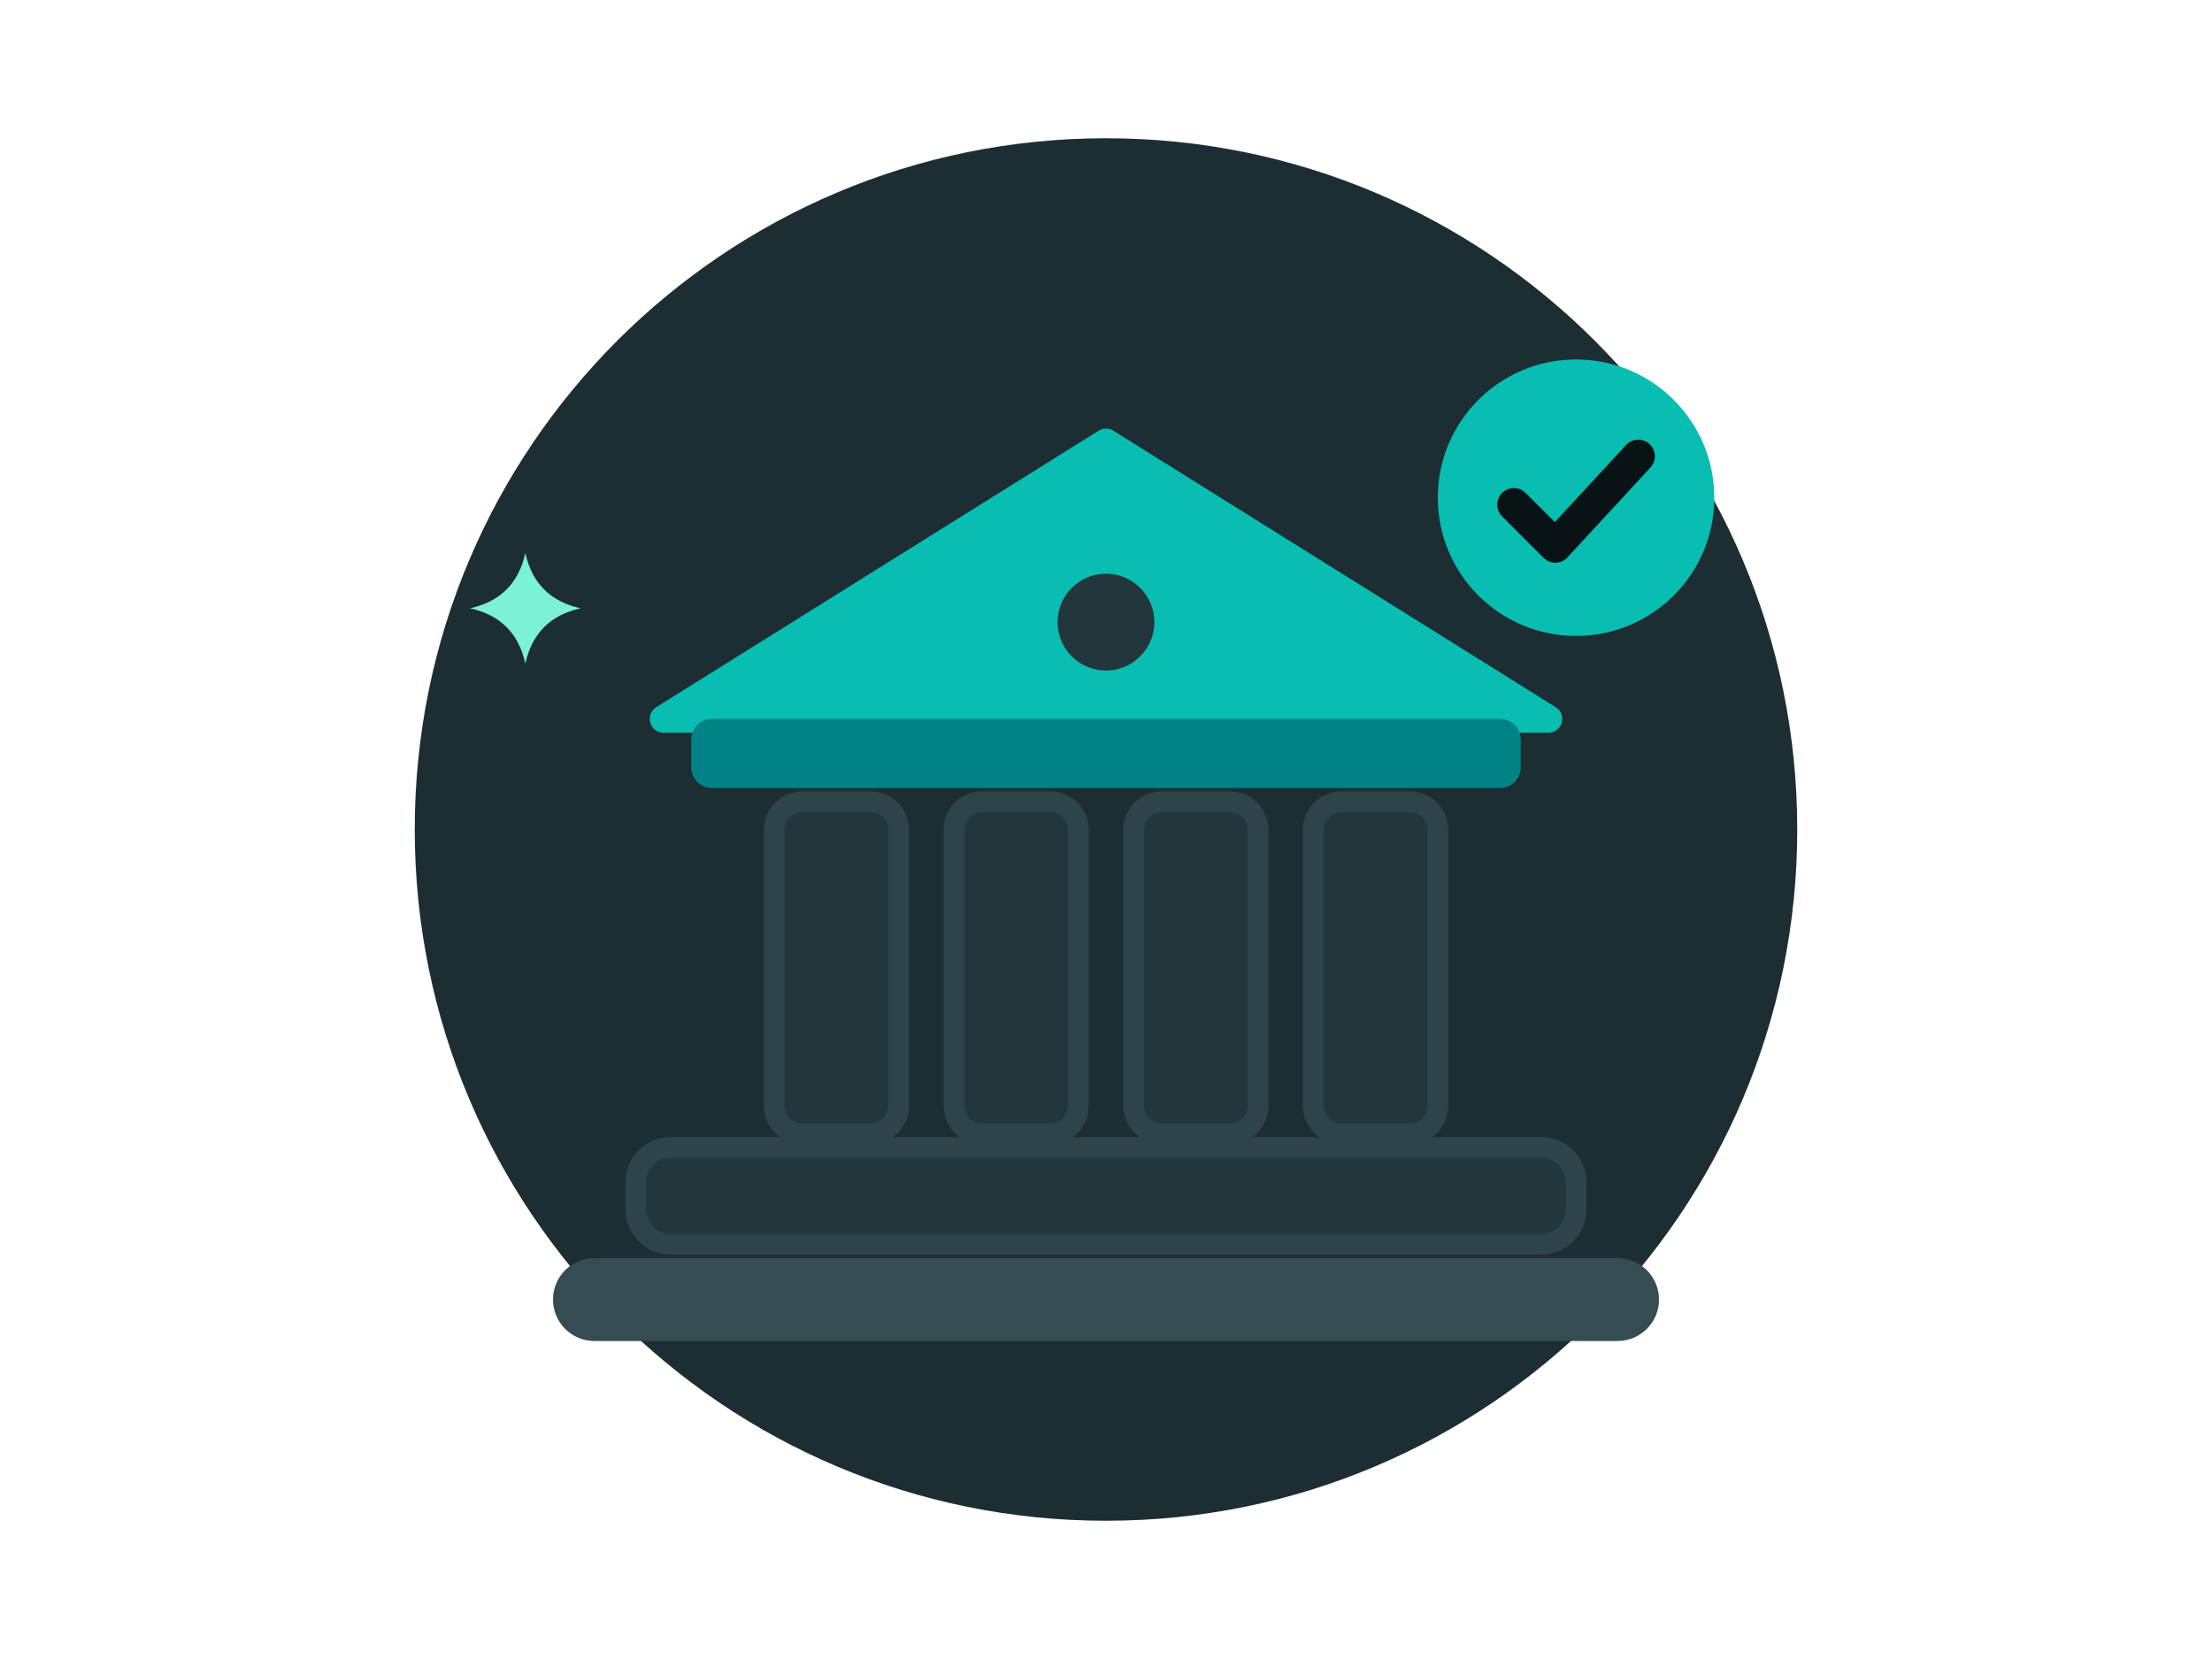
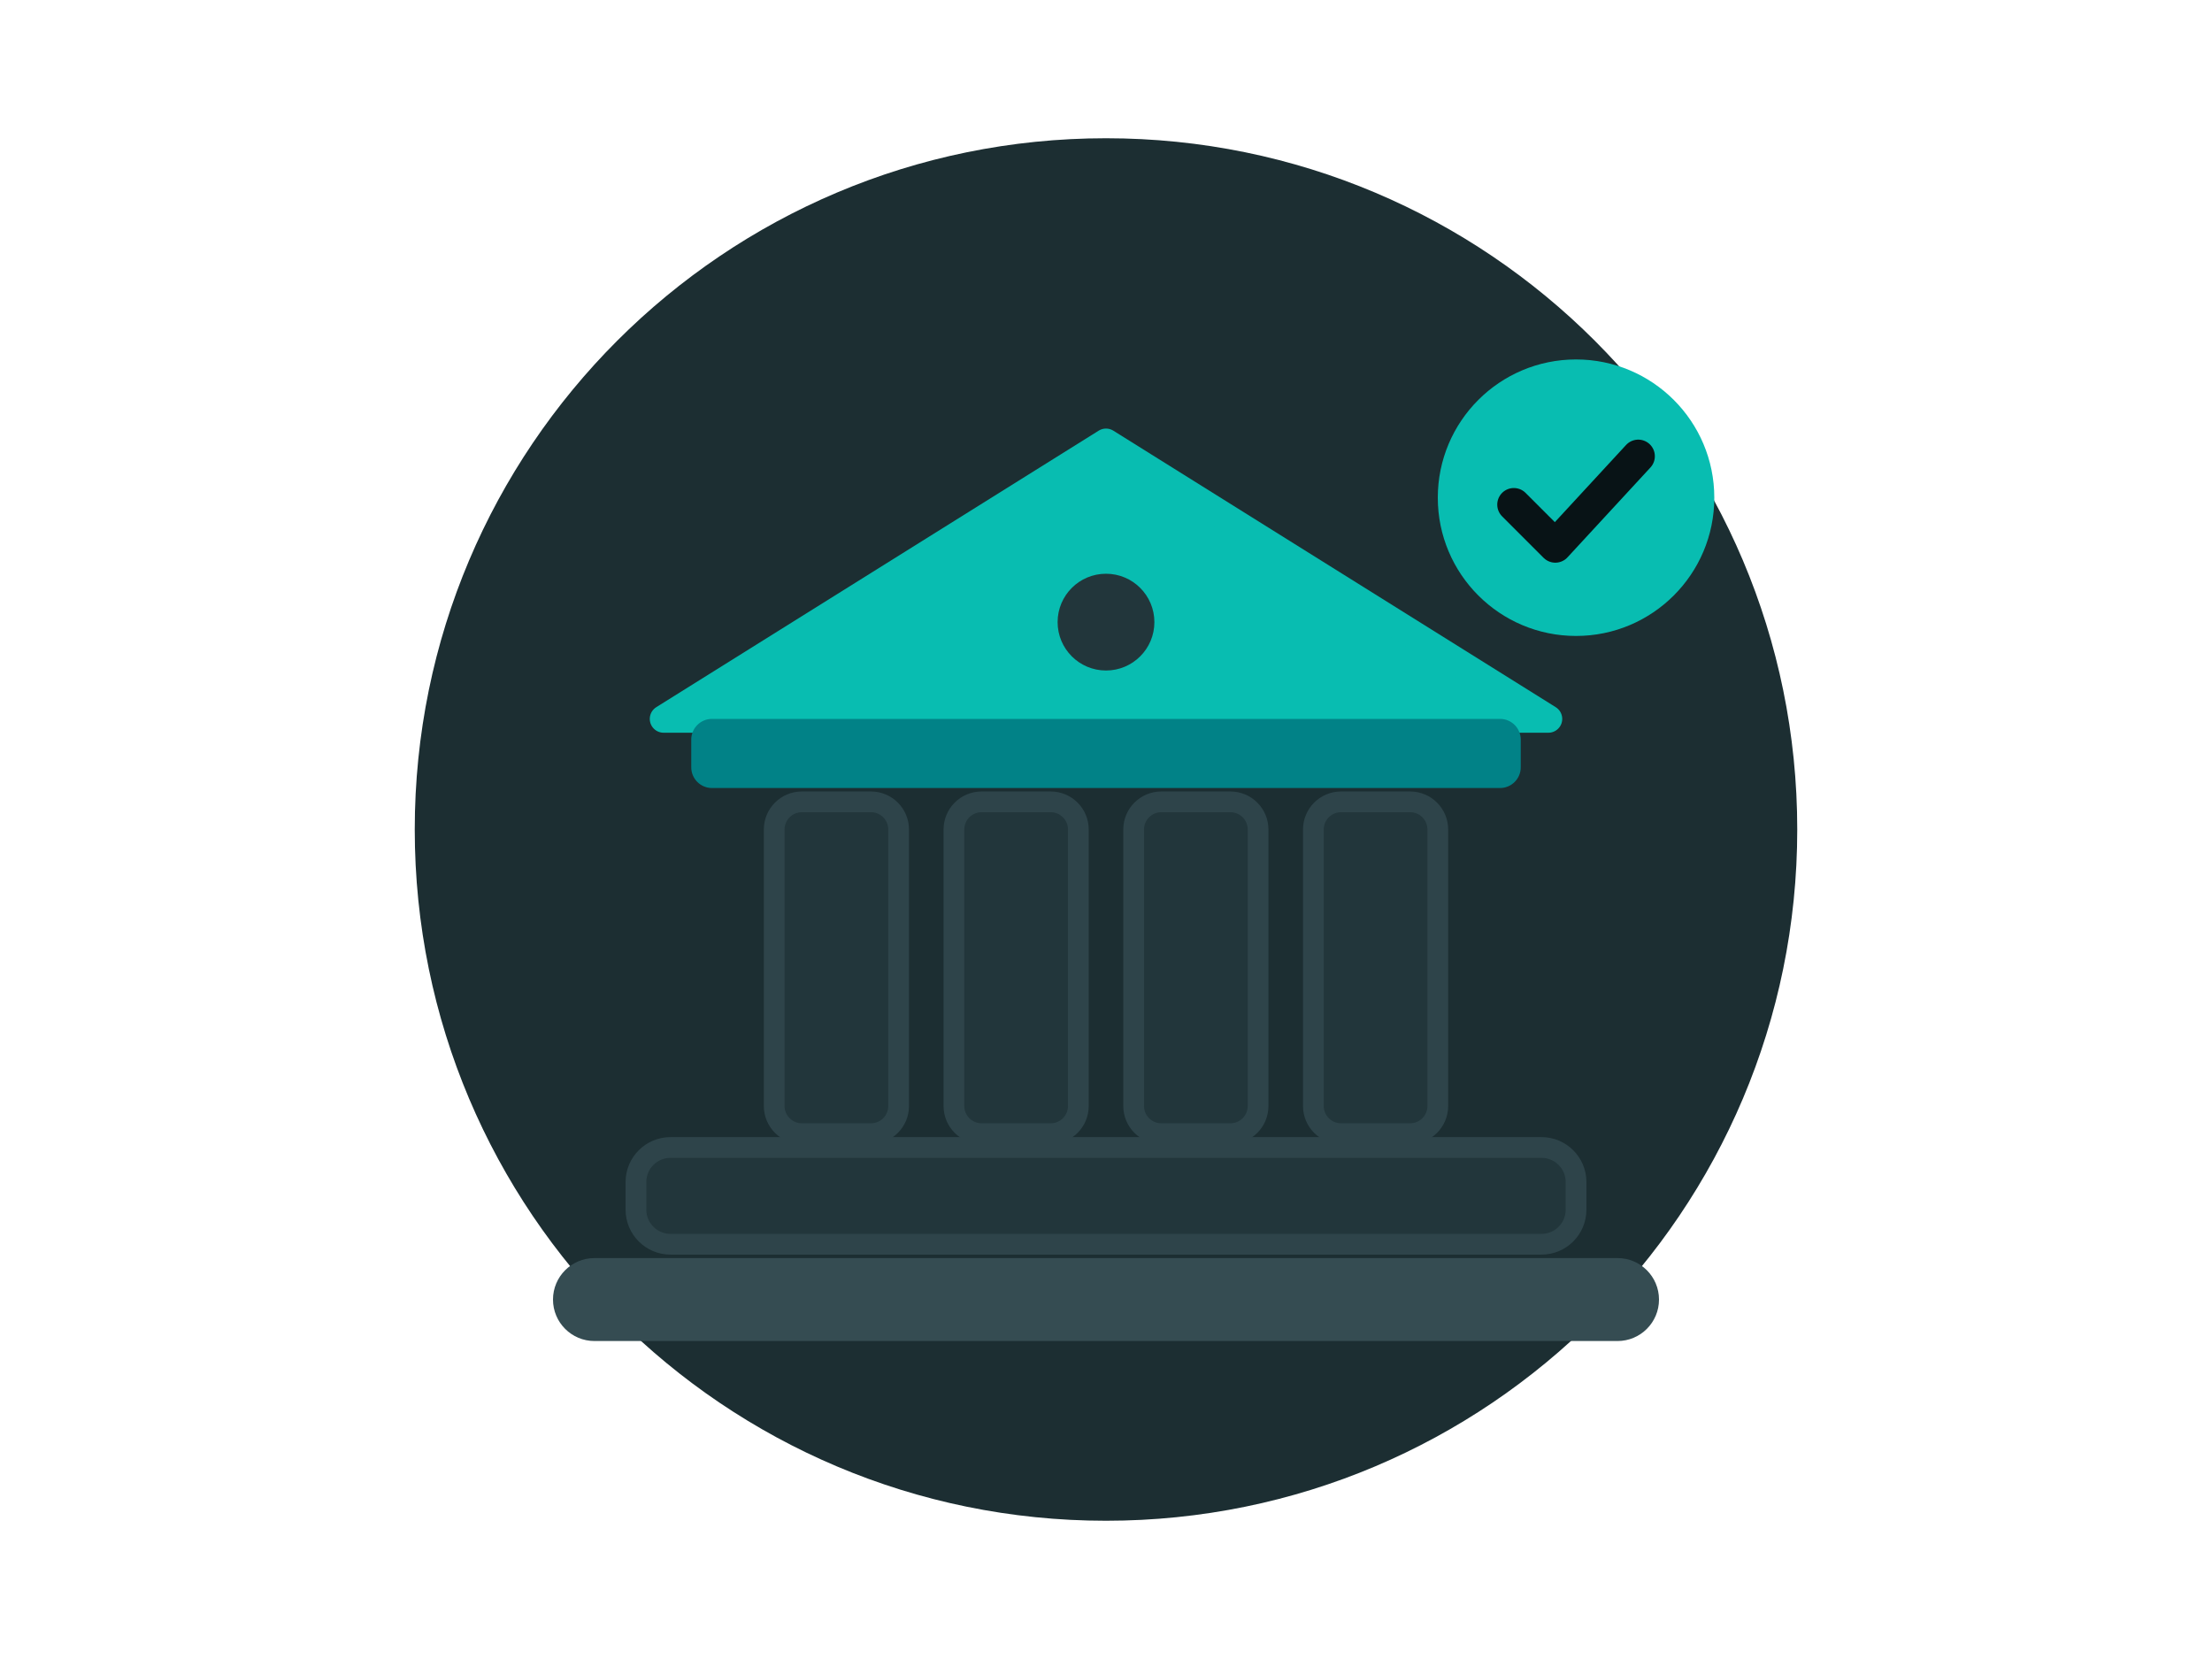
<svg xmlns="http://www.w3.org/2000/svg" viewBox="0 0 160 120" width="160" height="120">
  <circle cx="80" cy="60" r="50" fill="#1C2E32" />
  <path d="M48 52L80 32L112 52Z" fill="#08BDB1" stroke="#08BDB1" stroke-width="2" stroke-linejoin="round" />
  <circle cx="80" cy="45" r="3.5" fill="#22363B" />
  <rect x="50" y="52" width="60" height="5" rx="1.5" fill="#018287" />
  <rect x="56" y="58" width="9" height="24" rx="2" fill="#22363B" stroke="#2E444A" stroke-width="1.5" />
  <rect x="69" y="58" width="9" height="24" rx="2" fill="#22363B" stroke="#2E444A" stroke-width="1.5" />
  <rect x="82" y="58" width="9" height="24" rx="2" fill="#22363B" stroke="#2E444A" stroke-width="1.5" />
  <rect x="95" y="58" width="9" height="24" rx="2" fill="#22363B" stroke="#2E444A" stroke-width="1.5" />
  <rect x="46" y="83" width="68" height="7" rx="2.5" fill="#22363B" stroke="#2E444A" stroke-width="1.5" />
  <rect x="40" y="91" width="80" height="6" rx="3" fill="#354C52" />
  <circle cx="114" cy="36" r="10" fill="#08BDB1" />
  <path d="M109.5 36.5l3 3 6-6.5" fill="none" stroke="#081316" stroke-width="2.4" stroke-linecap="round" stroke-linejoin="round" />
-   <path d="M38 40 Q38.72 43.28 42 44 Q38.72 44.72 38 48 Q37.28 44.72 34 44 Q37.28 43.28 38 40Z" fill="#7BF2D3" />
</svg>
